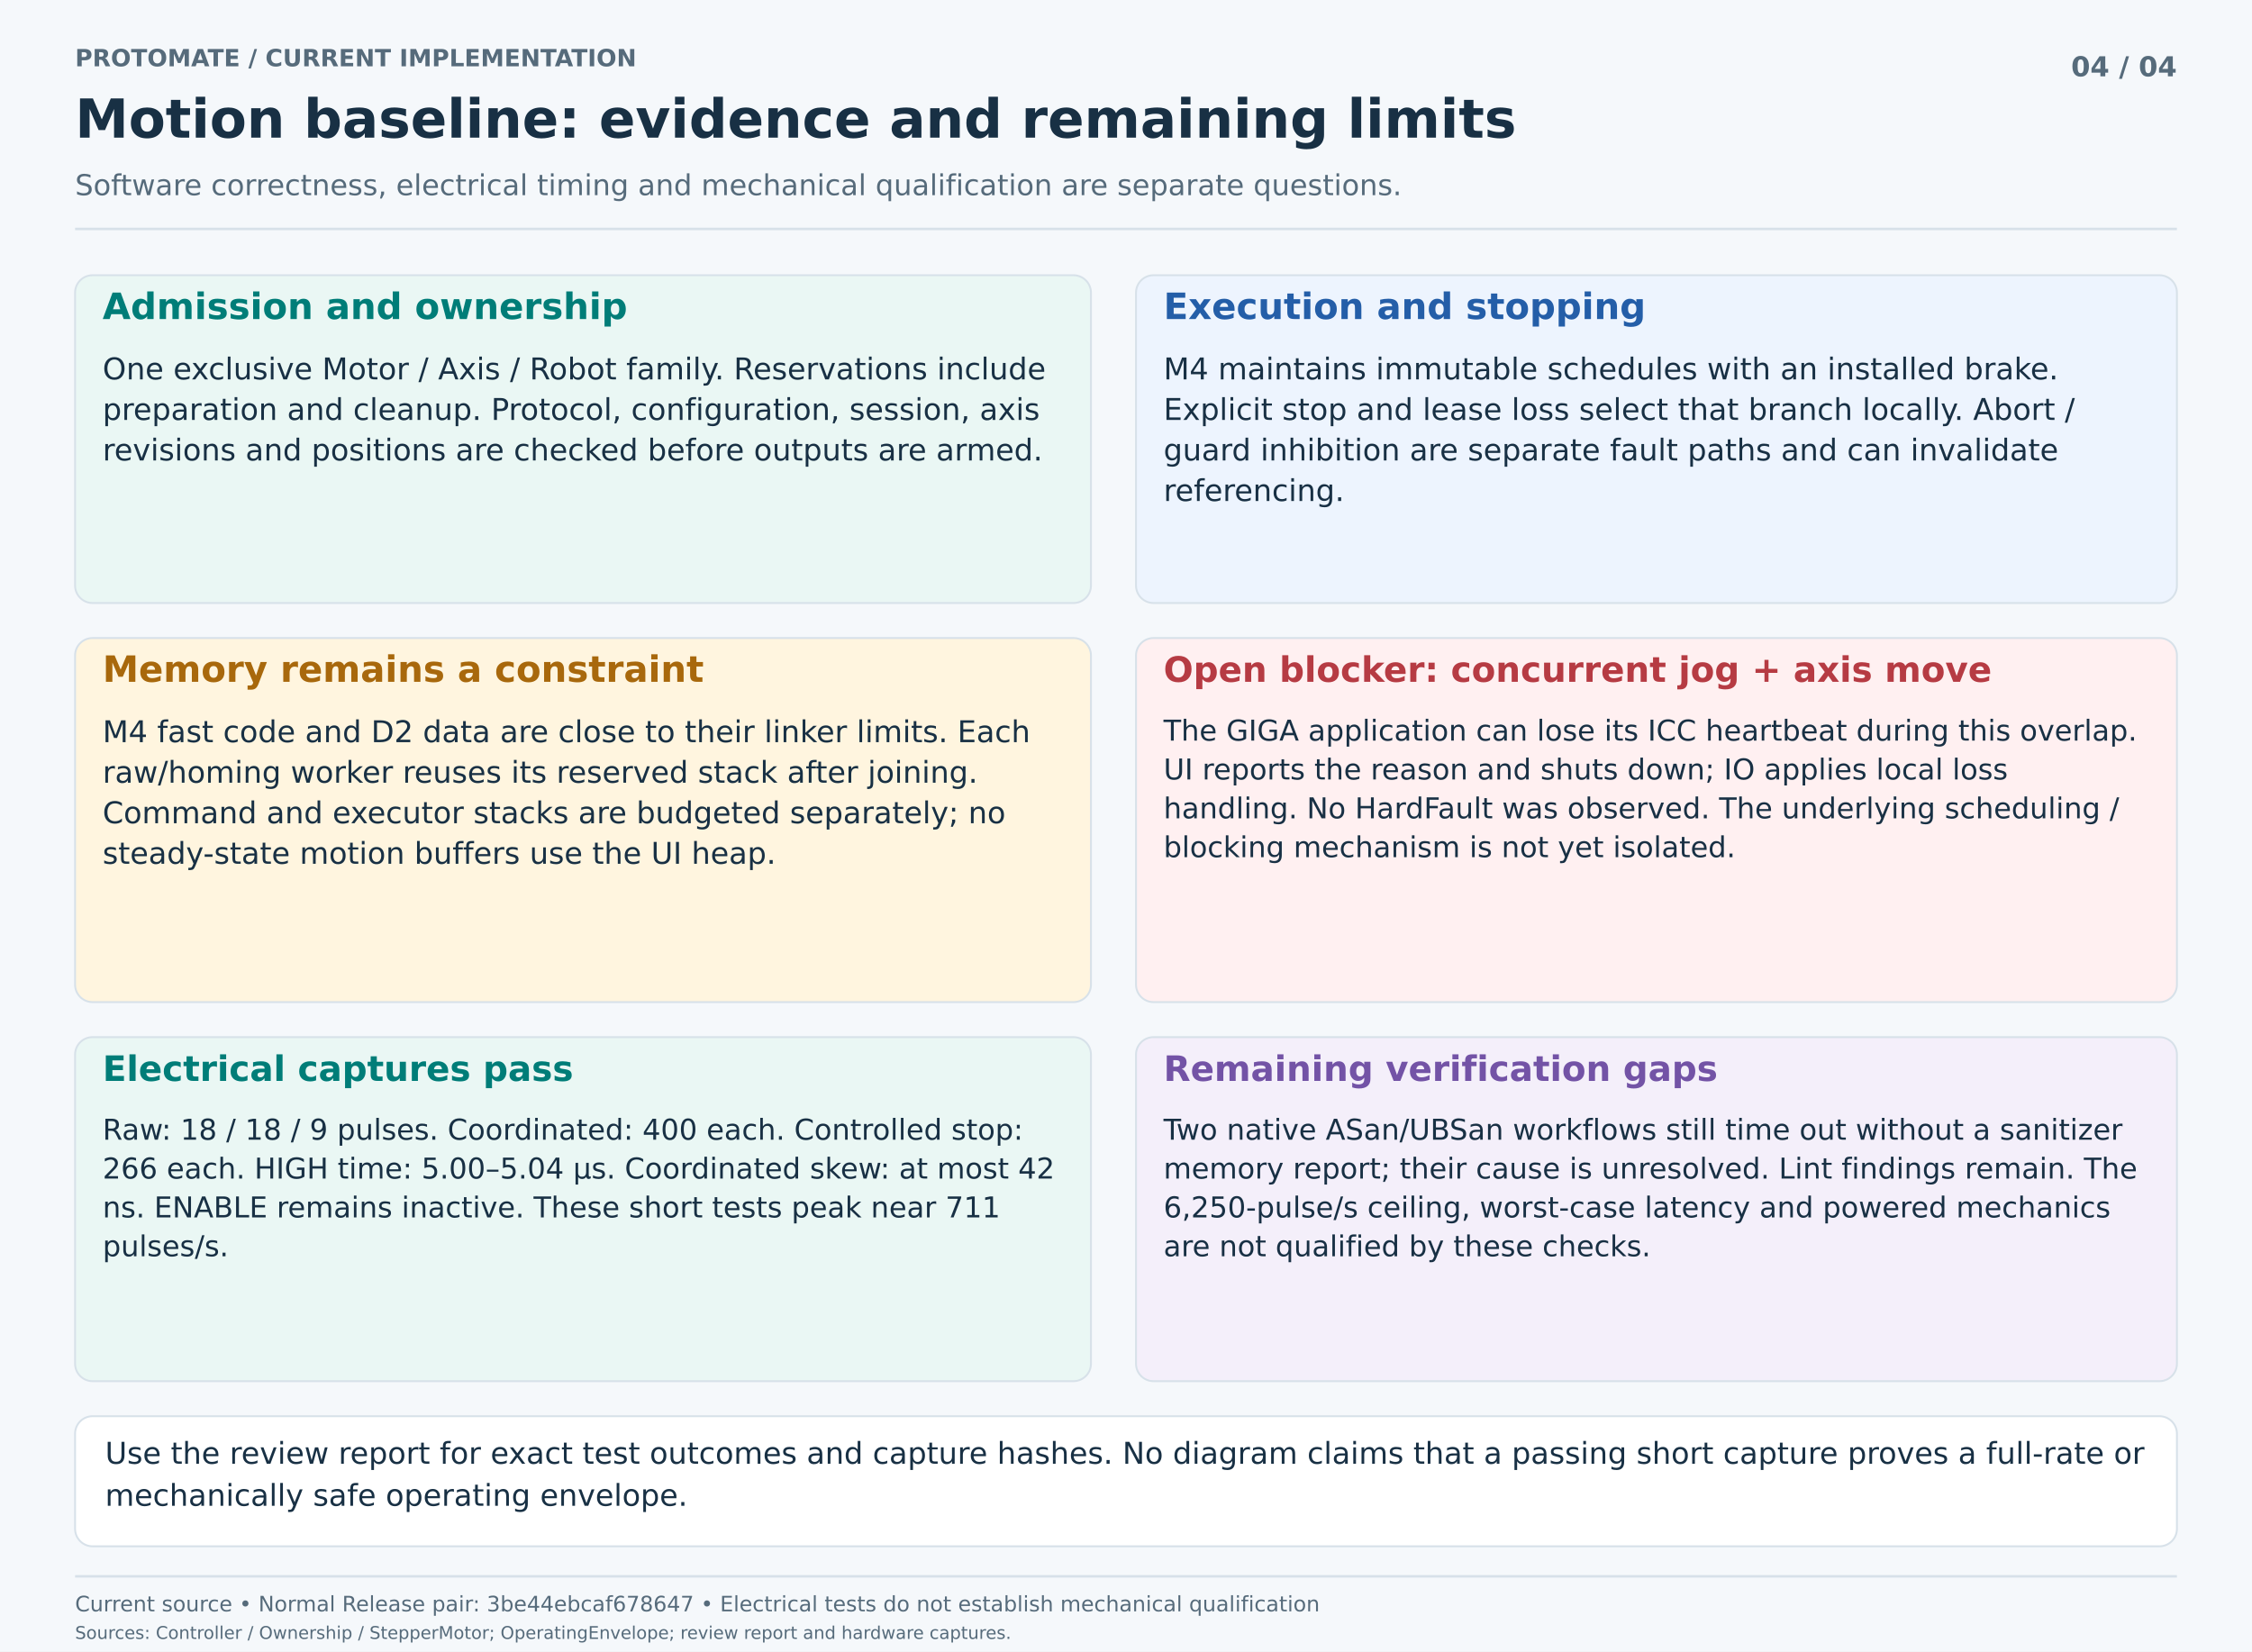
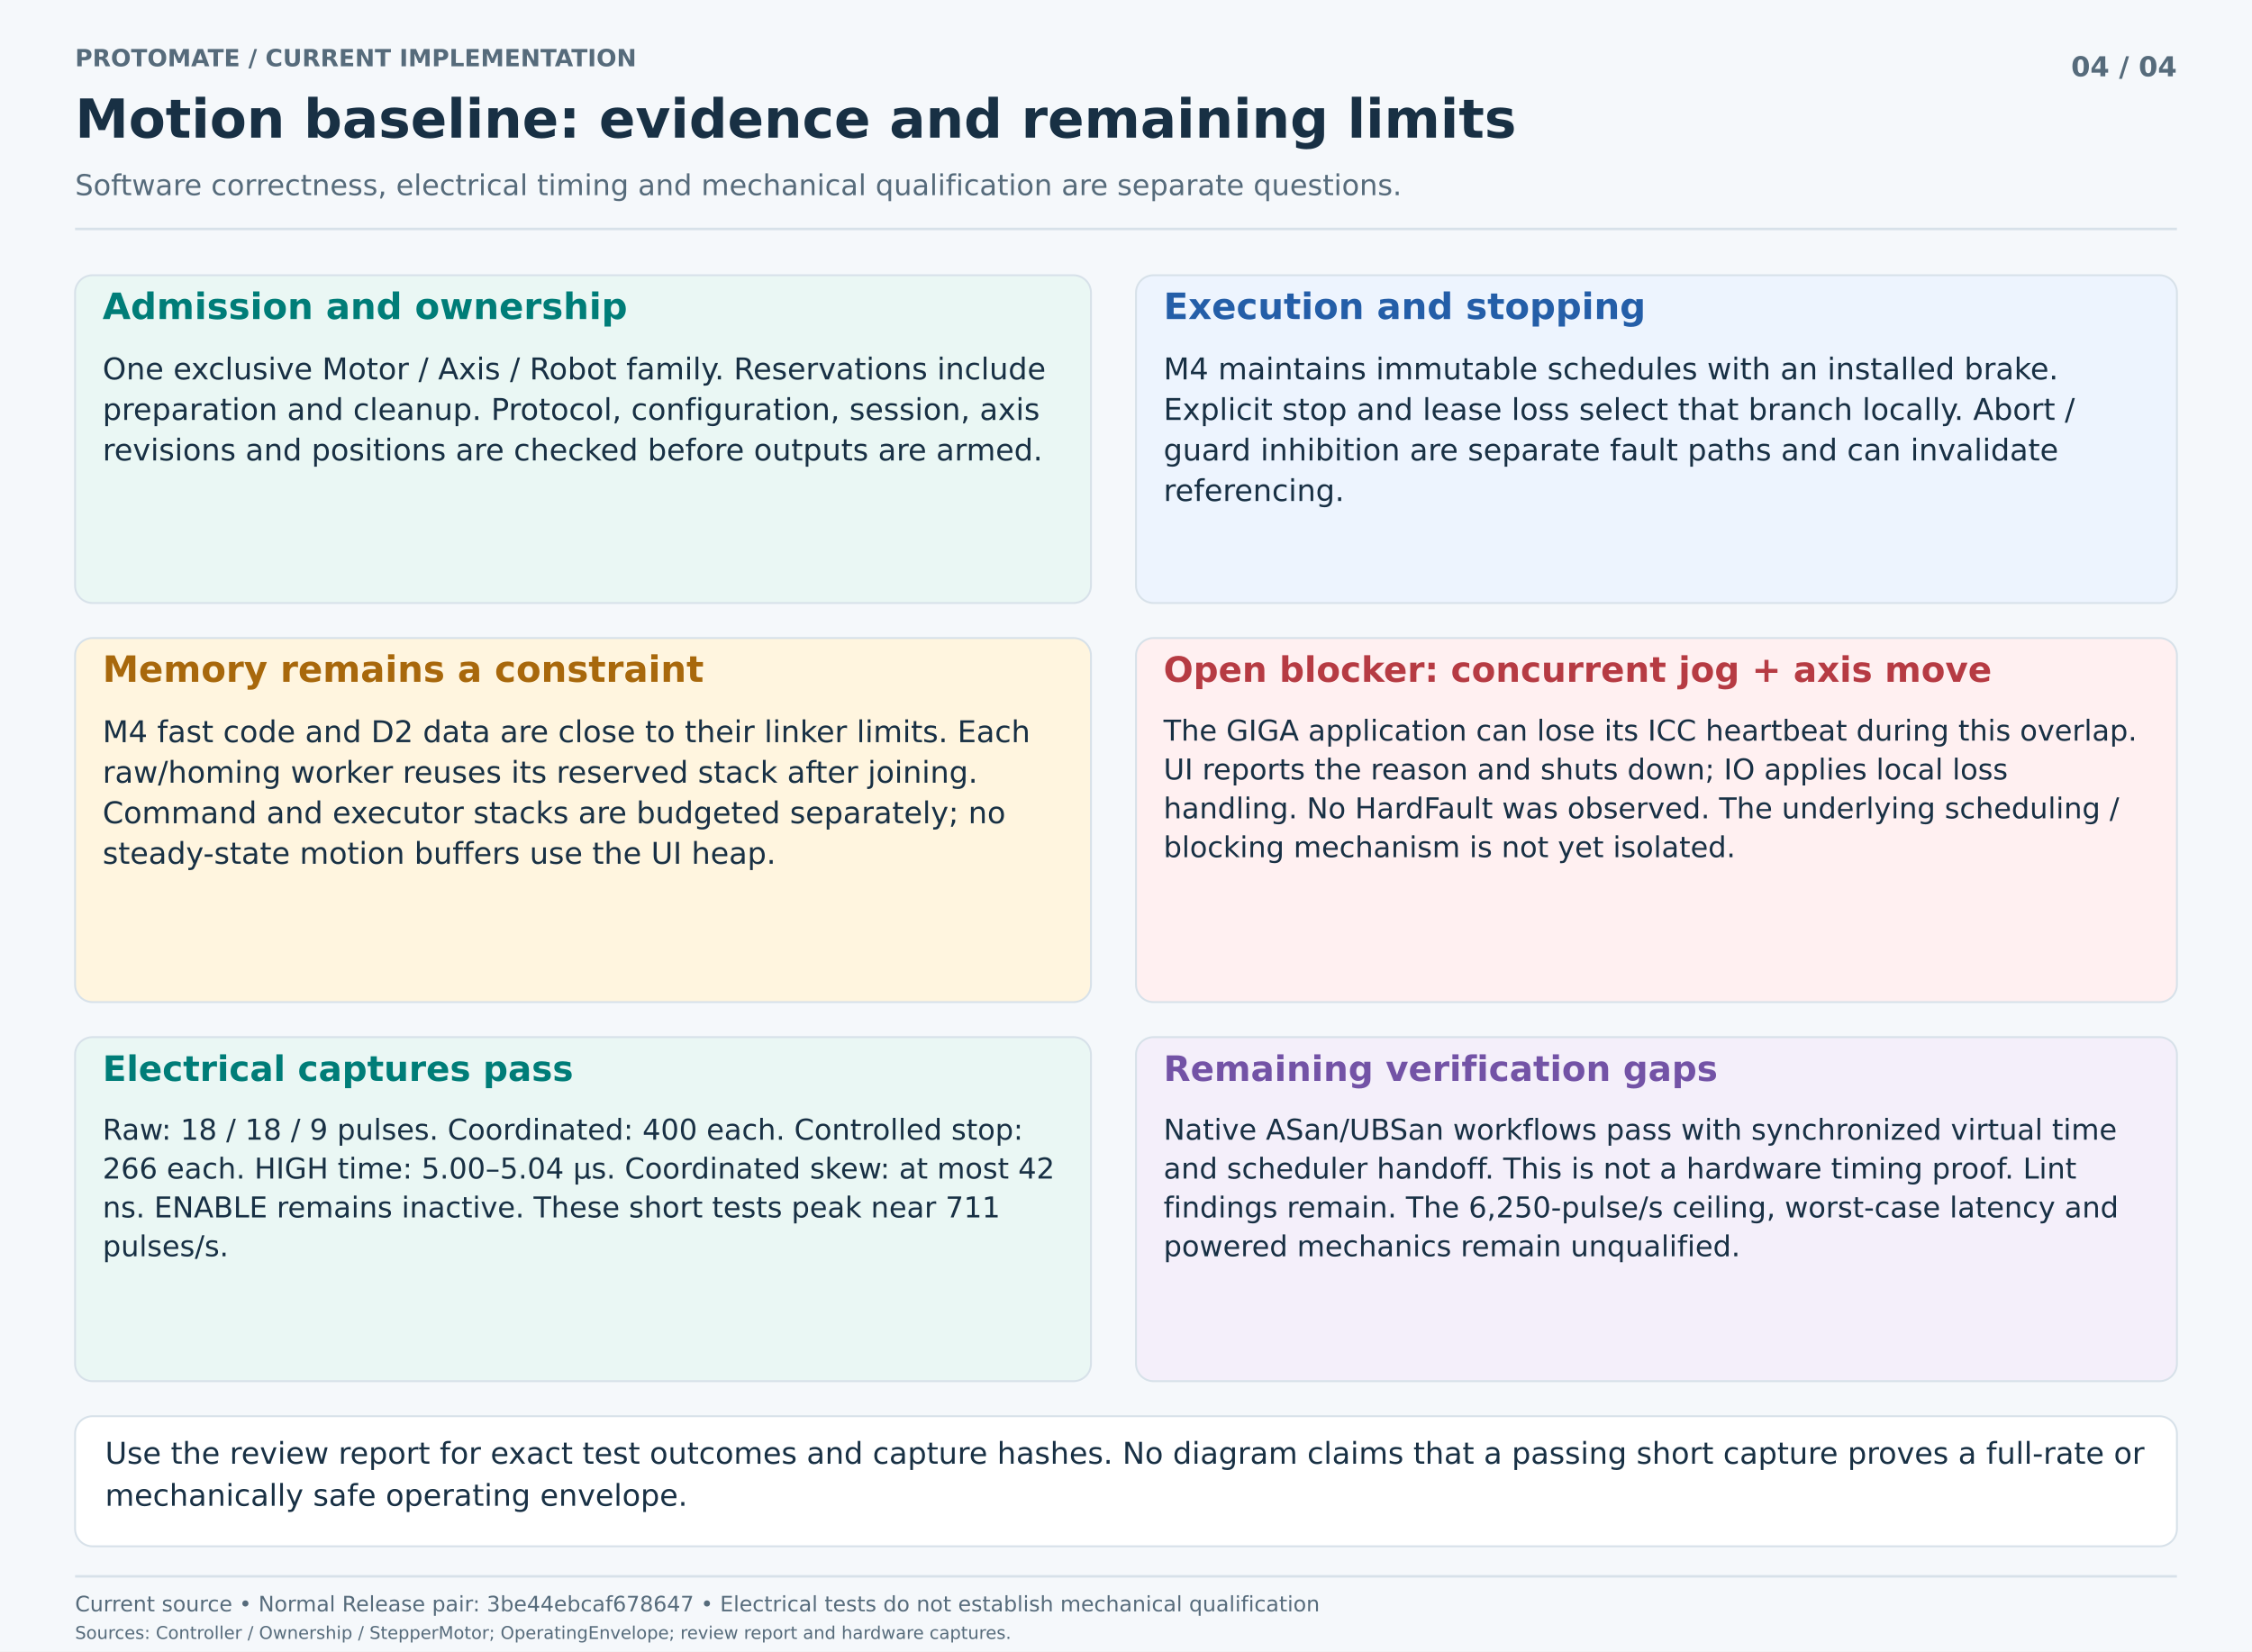
<svg xmlns="http://www.w3.org/2000/svg" width="1800" height="1320" viewBox="0 0 1800 1320" role="img" aria-labelledby="title desc">
  <defs>
    <marker id="arrow" viewBox="0 0 10 10" refX="9" refY="5" markerWidth="8" markerHeight="8" orient="auto-start-reverse">
      <path d="M 0 0 L 10 5 L 0 10 z" fill="#566B7B" />
    </marker>
  </defs>
  <rect x="0" y="0" width="1800" height="1320" rx="0" fill="#F5F8FB" />
  <text x="60" y="53" font-family="DejaVu Sans" font-size="19" font-weight="700" text-anchor="start" fill="#566B7B">PROTOMATE  /  CURRENT IMPLEMENTATION</text>
  <text x="60" y="110" font-family="DejaVu Sans" font-size="43" font-weight="700" text-anchor="start" fill="#183044">Motion baseline: evidence and remaining limits</text>
  <text x="60" y="156" font-family="DejaVu Sans" font-size="23" font-weight="400" text-anchor="start" fill="#566B7B">Software correctness, electrical timing and mechanical qualification are separate questions.</text>
  <text x="1740" y="61" font-family="DejaVu Sans" font-size="22" font-weight="700" text-anchor="end" fill="#566B7B">04 / 04</text>
  <path d="M60,183 L1740,183" fill="none" stroke="#D7E1E9" stroke-width="2" />
  <rect x="60" y="220" width="812" height="262" rx="14" fill="#EAF7F4" stroke="#D7E1E9" stroke-width="1.5" />
  <text x="82" y="255.0" font-family="DejaVu Sans" font-size="29" font-weight="700" text-anchor="start" fill="#007D78">Admission and ownership</text>
  <text x="82" y="303.25" font-family="DejaVu Sans" font-size="24" font-weight="400" text-anchor="start" fill="#183044">One exclusive Motor / Axis / Robot family. Reservations include</text>
  <text x="82" y="335.65" font-family="DejaVu Sans" font-size="24" font-weight="400" text-anchor="start" fill="#183044">preparation and cleanup. Protocol, configuration, session, axis</text>
  <text x="82" y="368.05" font-family="DejaVu Sans" font-size="24" font-weight="400" text-anchor="start" fill="#183044">revisions and positions are checked before outputs are armed.</text>
  <rect x="908" y="220" width="832" height="262" rx="14" fill="#EDF4FE" stroke="#D7E1E9" stroke-width="1.5" />
  <text x="930" y="255.0" font-family="DejaVu Sans" font-size="29" font-weight="700" text-anchor="start" fill="#245EA8">Execution and stopping</text>
  <text x="930" y="303.25" font-family="DejaVu Sans" font-size="24" font-weight="400" text-anchor="start" fill="#183044">M4 maintains immutable schedules with an installed brake.</text>
  <text x="930" y="335.65" font-family="DejaVu Sans" font-size="24" font-weight="400" text-anchor="start" fill="#183044">Explicit stop and lease loss select that branch locally. Abort /</text>
  <text x="930" y="368.05" font-family="DejaVu Sans" font-size="24" font-weight="400" text-anchor="start" fill="#183044">guard inhibition are separate fault paths and can invalidate</text>
  <text x="930" y="400.45" font-family="DejaVu Sans" font-size="24" font-weight="400" text-anchor="start" fill="#183044">referencing.</text>
  <rect x="60" y="510" width="812" height="291" rx="14" fill="#FFF5DF" stroke="#D7E1E9" stroke-width="1.5" />
  <text x="82" y="545.0" font-family="DejaVu Sans" font-size="29" font-weight="700" text-anchor="start" fill="#A8680C">Memory remains a constraint</text>
  <text x="82" y="593.25" font-family="DejaVu Sans" font-size="24" font-weight="400" text-anchor="start" fill="#183044">M4 fast code and D2 data are close to their linker limits. Each</text>
  <text x="82" y="625.65" font-family="DejaVu Sans" font-size="24" font-weight="400" text-anchor="start" fill="#183044">raw/homing worker reuses its reserved stack after joining.</text>
  <text x="82" y="658.05" font-family="DejaVu Sans" font-size="24" font-weight="400" text-anchor="start" fill="#183044">Command and executor stacks are budgeted separately; no</text>
  <text x="82" y="690.45" font-family="DejaVu Sans" font-size="24" font-weight="400" text-anchor="start" fill="#183044">steady-state motion buffers use the UI heap.</text>
  <rect x="908" y="510" width="832" height="291" rx="14" fill="#FFF0F1" stroke="#D7E1E9" stroke-width="1.5" />
  <text x="930" y="545.0" font-family="DejaVu Sans" font-size="28" font-weight="700" text-anchor="start" fill="#B63B43">Open blocker: concurrent jog + axis move</text>
  <text x="930" y="592.0" font-family="DejaVu Sans" font-size="23" font-weight="400" text-anchor="start" fill="#183044">The GIGA application can lose its ICC heartbeat during this overlap.</text>
  <text x="930" y="623.05" font-family="DejaVu Sans" font-size="23" font-weight="400" text-anchor="start" fill="#183044">UI reports the reason and shuts down; IO applies local loss</text>
  <text x="930" y="654.1" font-family="DejaVu Sans" font-size="23" font-weight="400" text-anchor="start" fill="#183044">handling. No HardFault was observed. The underlying scheduling /</text>
  <text x="930" y="685.15" font-family="DejaVu Sans" font-size="23" font-weight="400" text-anchor="start" fill="#183044">blocking mechanism is not yet isolated.</text>
  <rect x="60" y="829" width="812" height="275" rx="14" fill="#EAF7F4" stroke="#D7E1E9" stroke-width="1.5" />
  <text x="82" y="864.0" font-family="DejaVu Sans" font-size="28" font-weight="700" text-anchor="start" fill="#007D78">Electrical captures pass</text>
  <text x="82" y="911.0" font-family="DejaVu Sans" font-size="23" font-weight="400" text-anchor="start" fill="#183044">Raw: 18 / 18 / 9 pulses. Coordinated: 400 each. Controlled stop:</text>
  <text x="82" y="942.05" font-family="DejaVu Sans" font-size="23" font-weight="400" text-anchor="start" fill="#183044">266 each. HIGH time: 5.00–5.04 µs. Coordinated skew: at most 42</text>
  <text x="82" y="973.1" font-family="DejaVu Sans" font-size="23" font-weight="400" text-anchor="start" fill="#183044">ns. ENABLE remains inactive. These short tests peak near 711</text>
  <text x="82" y="1004.15" font-family="DejaVu Sans" font-size="23" font-weight="400" text-anchor="start" fill="#183044">pulses/s.</text>
  <rect x="908" y="829" width="832" height="275" rx="14" fill="#F4EFFA" stroke="#D7E1E9" stroke-width="1.5" />
  <text x="930" y="864.0" font-family="DejaVu Sans" font-size="28" font-weight="700" text-anchor="start" fill="#7353A6">Remaining verification gaps</text>
-   <text x="930" y="911.0" font-family="DejaVu Sans" font-size="23" font-weight="400" text-anchor="start" fill="#183044">Two native ASan/UBSan workflows still time out without a sanitizer</text>
-   <text x="930" y="942.05" font-family="DejaVu Sans" font-size="23" font-weight="400" text-anchor="start" fill="#183044">memory report; their cause is unresolved. Lint findings remain. The</text>
-   <text x="930" y="973.1" font-family="DejaVu Sans" font-size="23" font-weight="400" text-anchor="start" fill="#183044">6,250-pulse/s ceiling, worst-case latency and powered mechanics</text>
-   <text x="930" y="1004.15" font-family="DejaVu Sans" font-size="23" font-weight="400" text-anchor="start" fill="#183044">are not qualified by these checks.</text>
+   <text x="930" y="911.0" font-family="DejaVu Sans" font-size="23" font-weight="400" text-anchor="start" fill="#183044">Native ASan/UBSan workflows pass with synchronized virtual time</text>
+   <text x="930" y="942.05" font-family="DejaVu Sans" font-size="23" font-weight="400" text-anchor="start" fill="#183044">and scheduler handoff. This is not a hardware timing proof. Lint</text>
+   <text x="930" y="973.1" font-family="DejaVu Sans" font-size="23" font-weight="400" text-anchor="start" fill="#183044">findings remain. The 6,250-pulse/s ceiling, worst-case latency and</text>
+   <text x="930" y="1004.15" font-family="DejaVu Sans" font-size="23" font-weight="400" text-anchor="start" fill="#183044">powered mechanics remain unqualified.</text>
  <rect x="60" y="1132" width="1680" height="104" rx="14" fill="#FFFFFF" stroke="#D7E1E9" stroke-width="1.5" />
  <text x="84" y="1170.0" font-family="DejaVu Sans" font-size="24" font-weight="400" text-anchor="start" fill="#183044">Use the review report for exact test outcomes and capture hashes. No diagram claims that a passing short capture proves a full-rate or</text>
  <text x="84" y="1203.6" font-family="DejaVu Sans" font-size="24" font-weight="400" text-anchor="start" fill="#183044">mechanically safe operating envelope.</text>
  <path d="M60,1260 L1740,1260" fill="none" stroke="#D7E1E9" stroke-width="2" />
  <text x="60" y="1288" font-family="DejaVu Sans" font-size="17" font-weight="400" text-anchor="start" fill="#566B7B">Current source • Normal Release pair: 3be44ebcaf678647 • Electrical tests do not establish mechanical qualification</text>
  <text x="60" y="1310" font-family="DejaVu Sans" font-size="14" font-weight="400" text-anchor="start" fill="#566B7B">Sources: Controller / Ownership / StepperMotor; OperatingEnvelope; review report and hardware captures.</text>
</svg>
